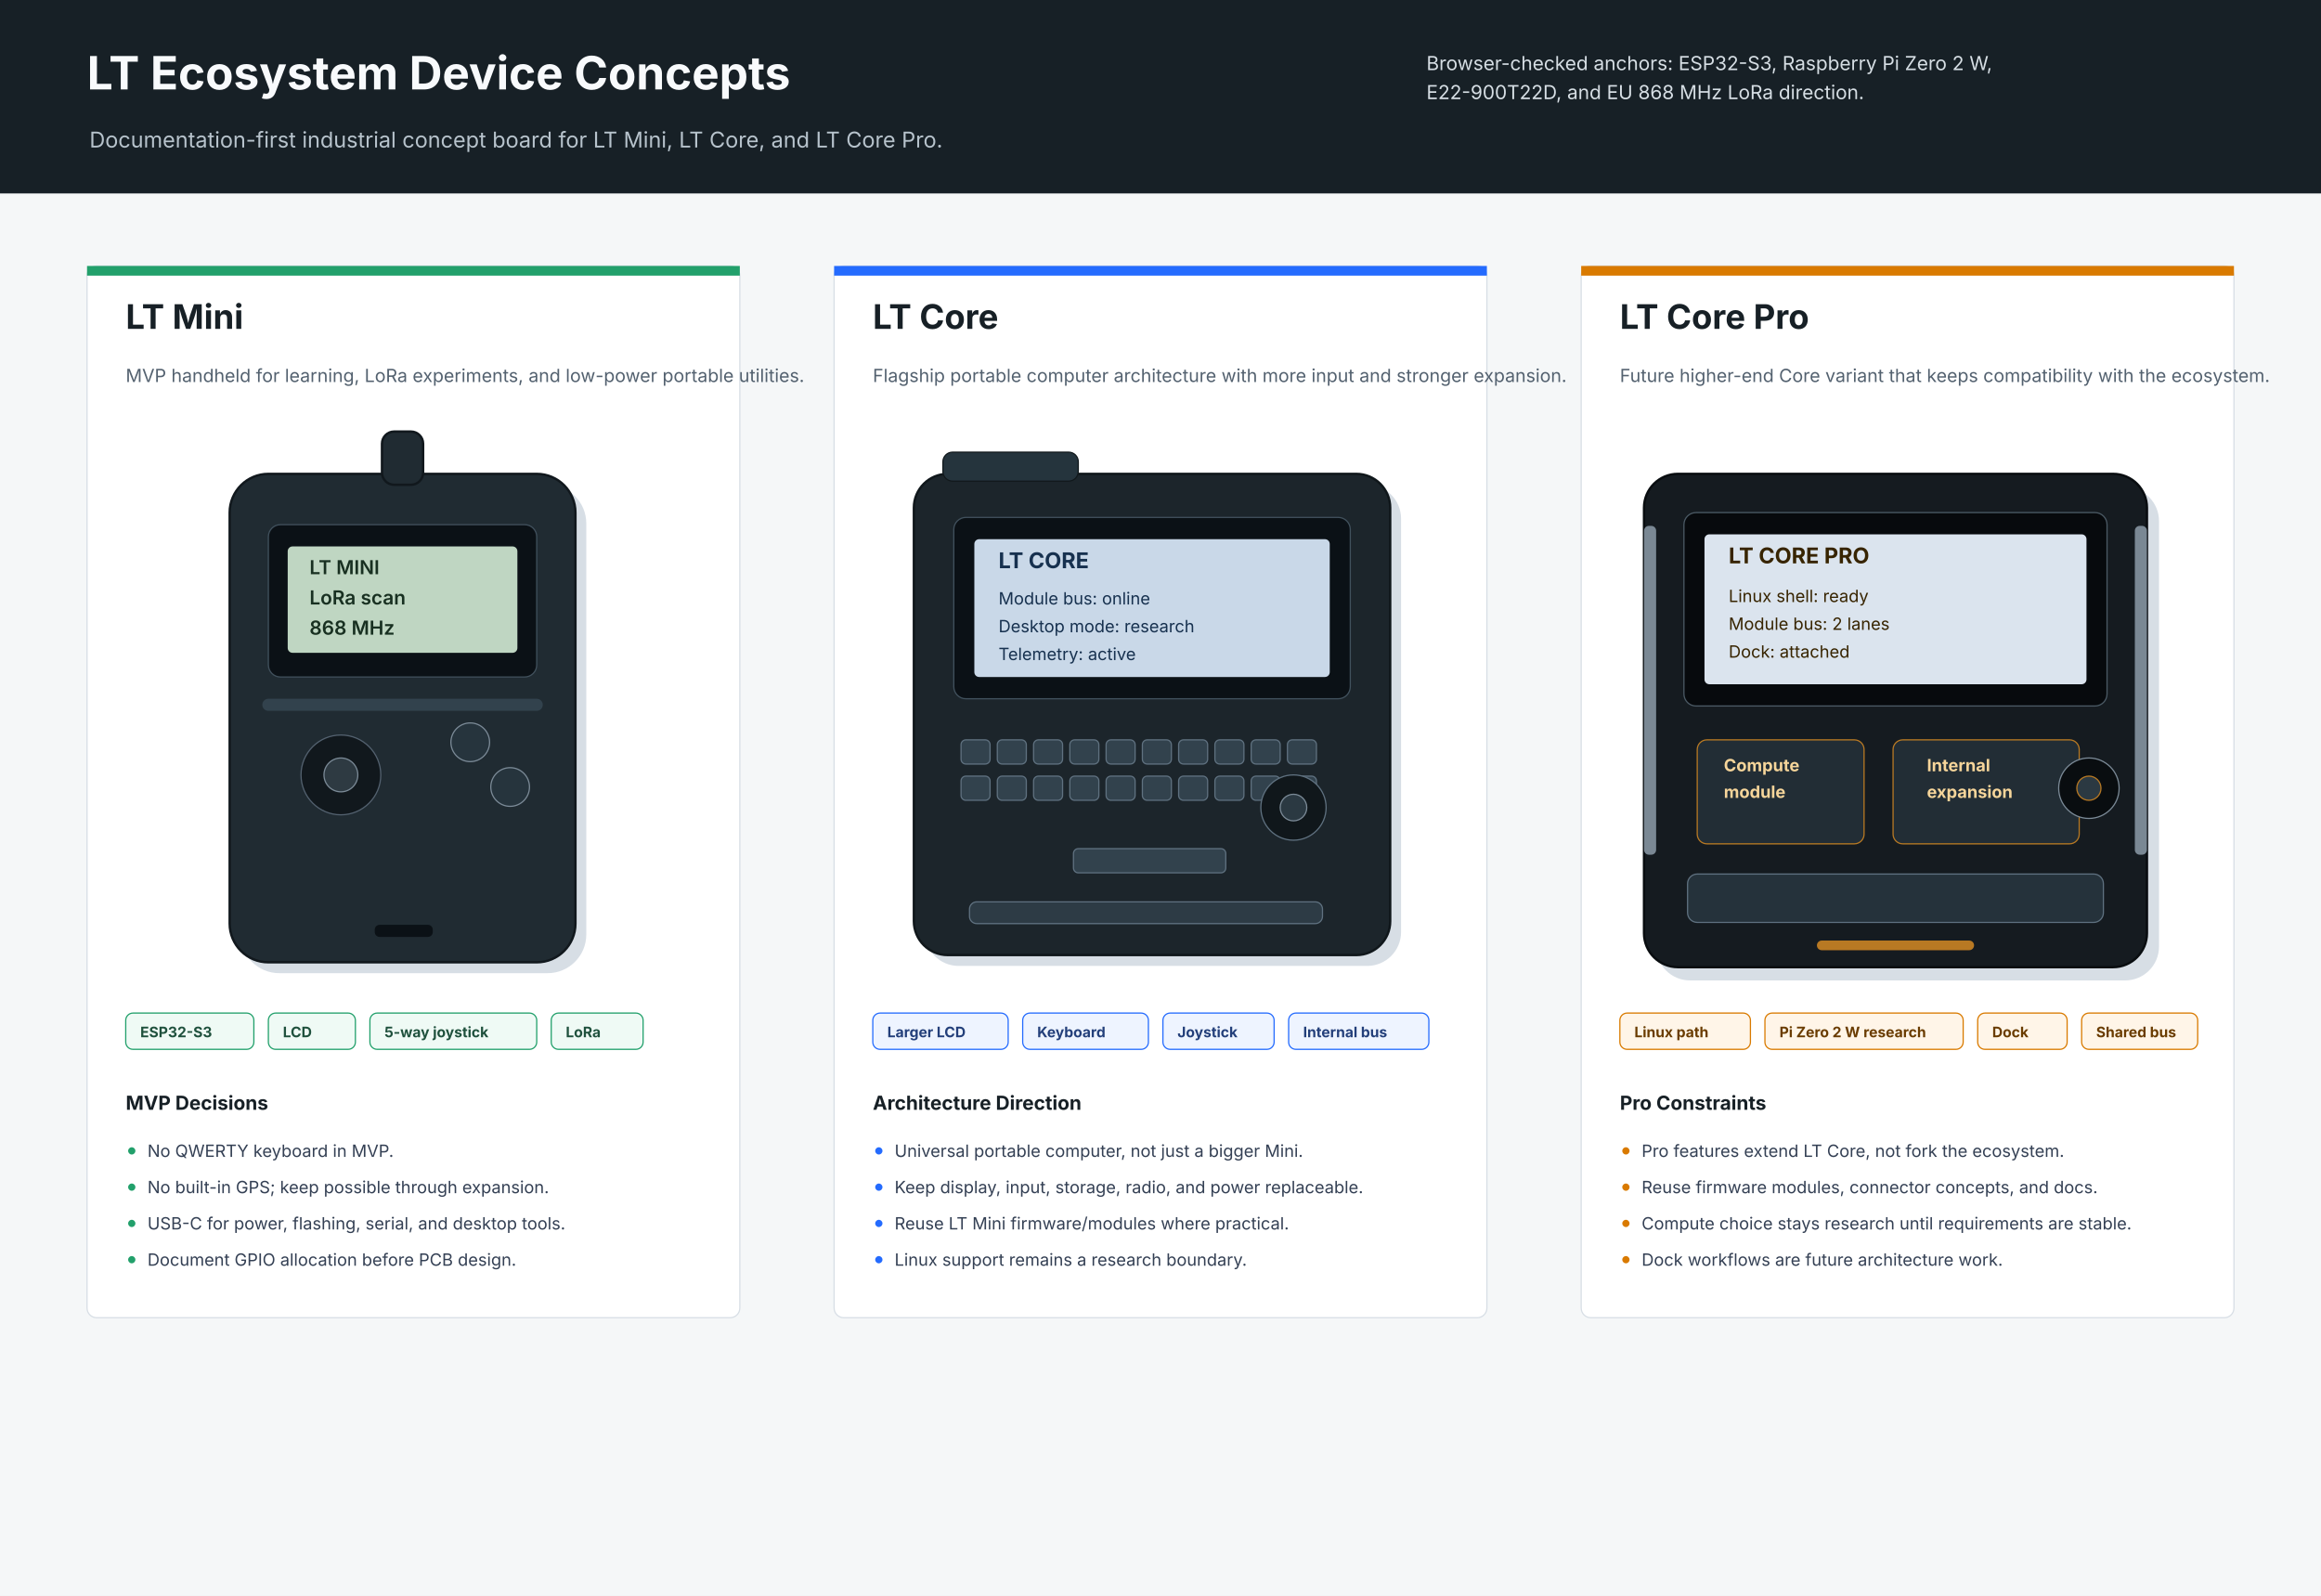
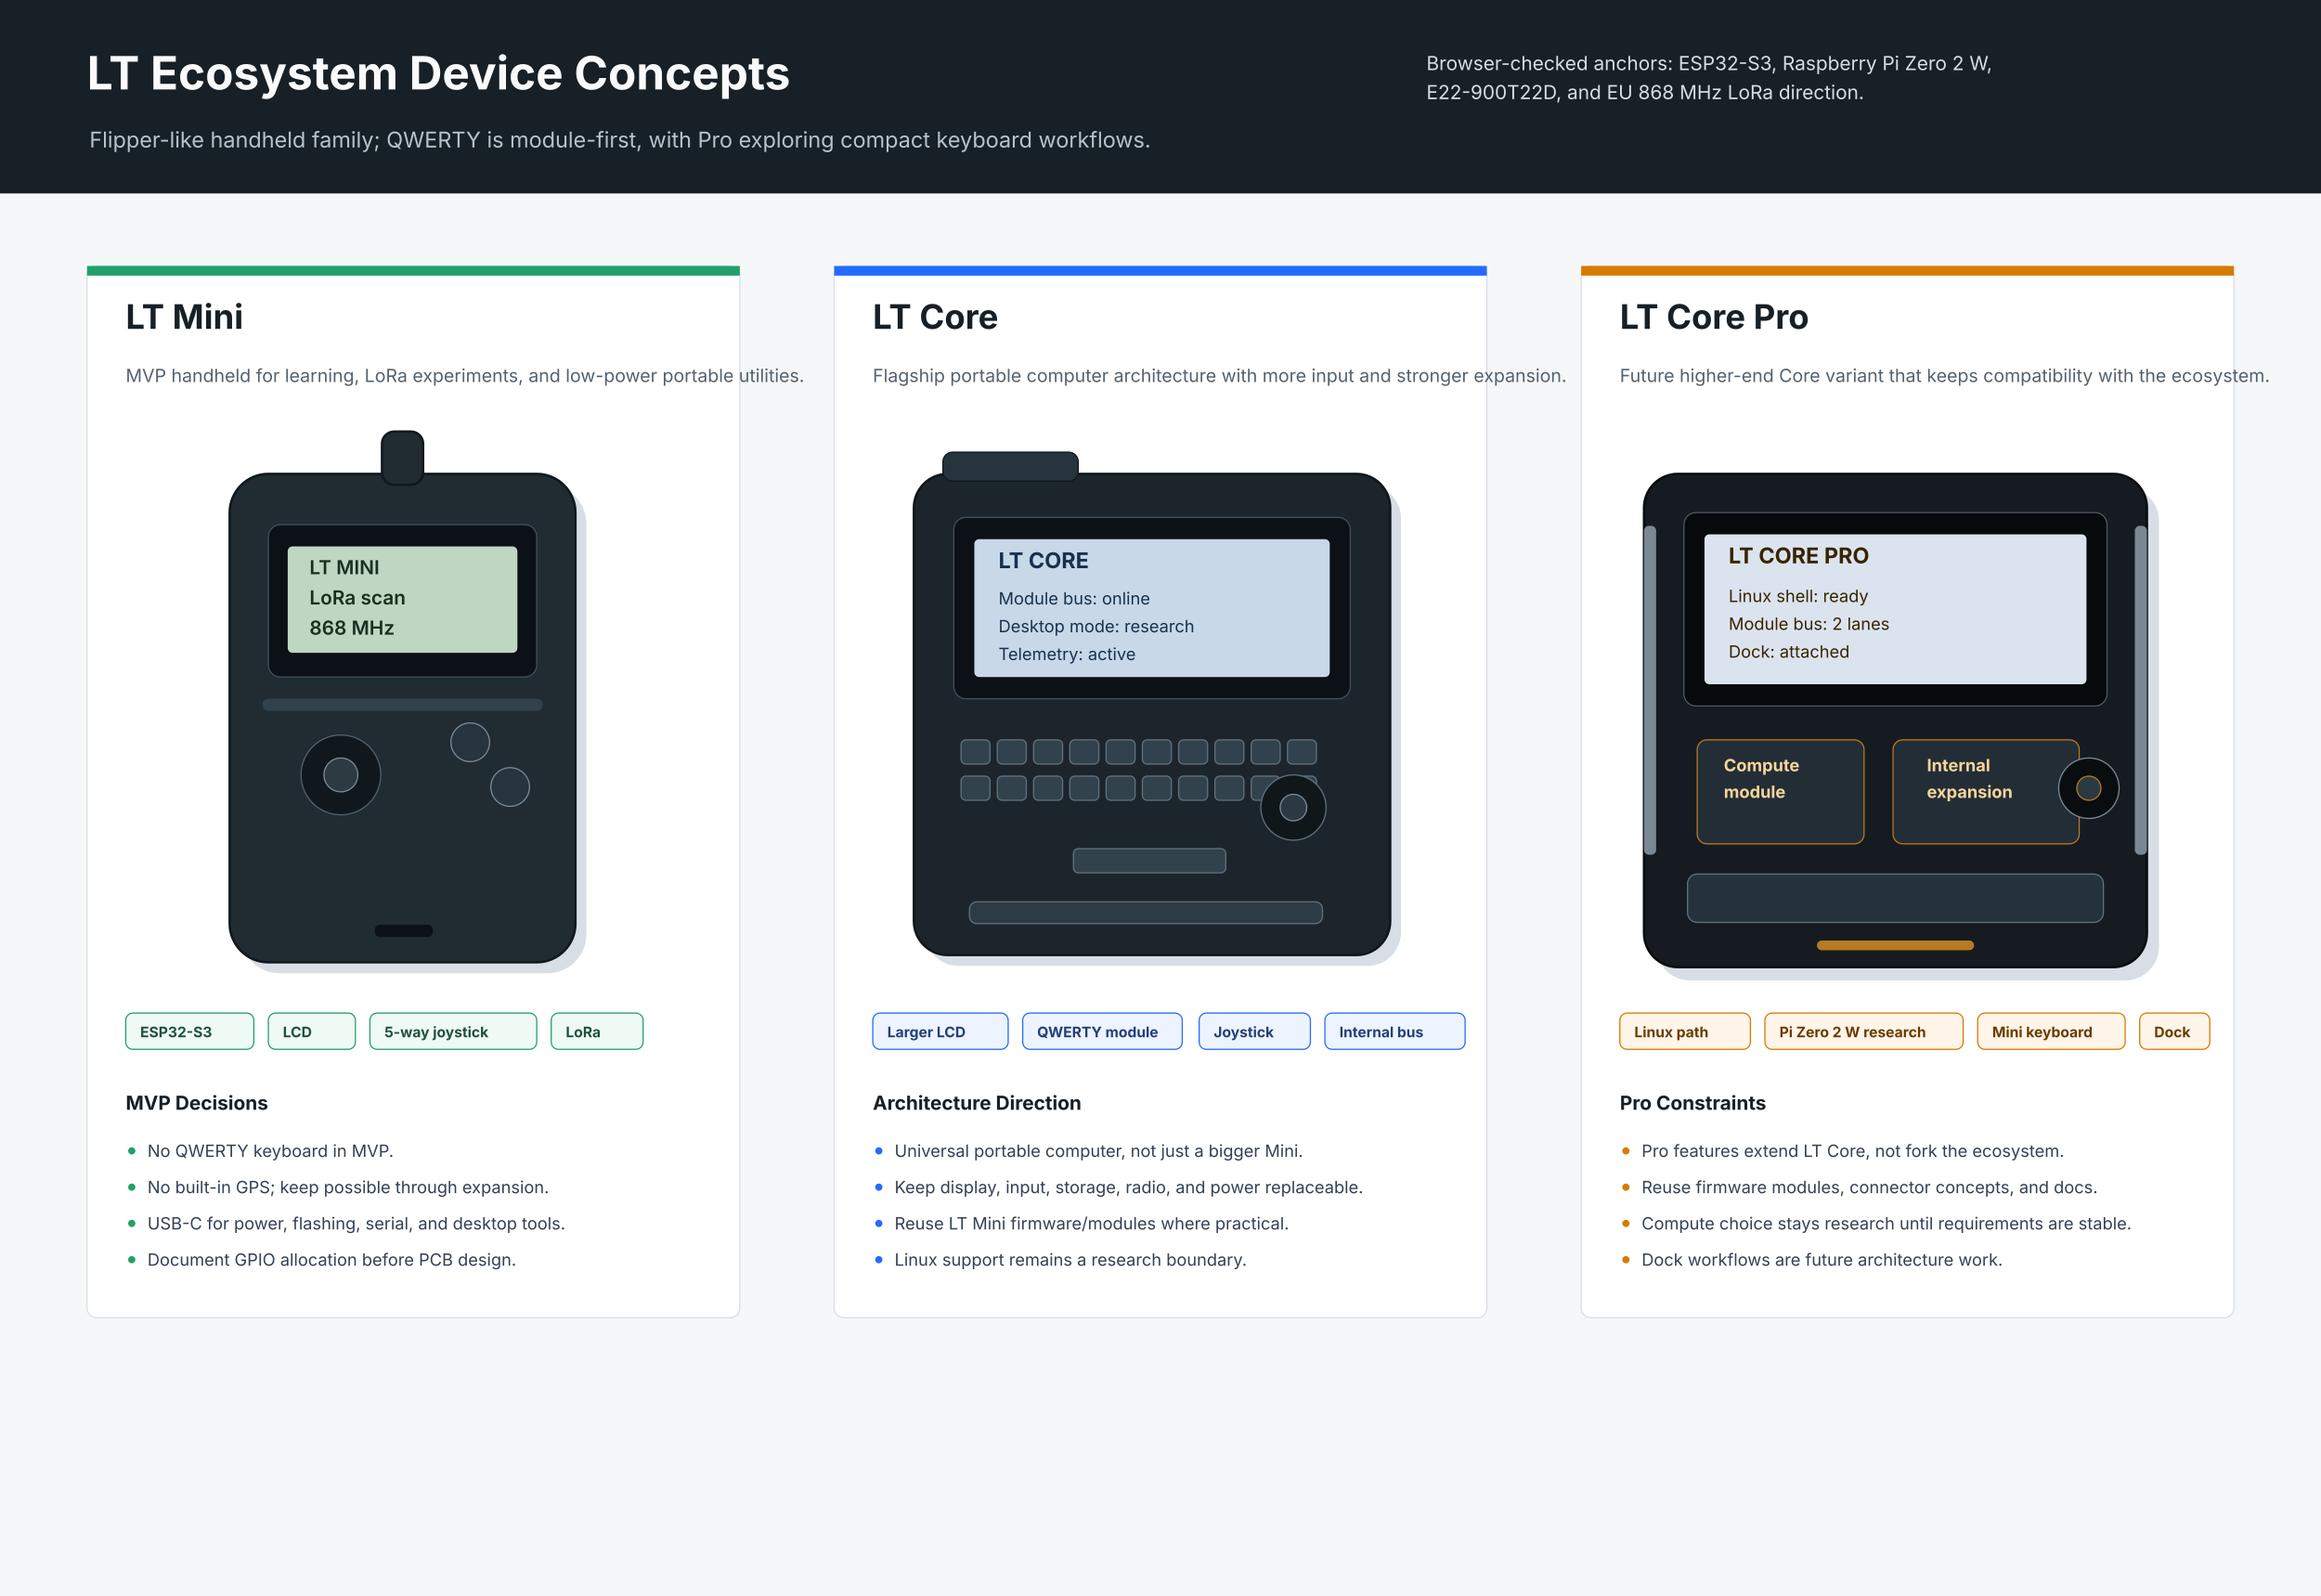
<svg xmlns="http://www.w3.org/2000/svg" width="1920" height="1320" viewBox="0 0 1920 1320" fill="none">
  <rect width="1920" height="1320" fill="#F5F7F8" />
  <rect width="1920" height="160" fill="#172026" />
  <text x="72" y="74" fill="#F8FAFC" font-family="Inter, Arial, sans-serif" font-size="38" font-weight="700">LT Ecosystem Device Concepts</text>
-   <text x="74" y="122" fill="#B7C3CC" font-family="Inter, Arial, sans-serif" font-size="18">Documentation-first industrial concept board for LT Mini, LT Core, and LT Core Pro.</text>
+   <text x="74" y="122" fill="#B7C3CC" font-family="Inter, Arial, sans-serif" font-size="18">Flipper-like handheld family; QWERTY is module-first, with Pro exploring compact keyboard workflows.</text>
  <text x="1180" y="58" fill="#D6DEE4" font-family="Inter, Arial, sans-serif" font-size="16">Browser-checked anchors: ESP32-S3, Raspberry Pi Zero 2 W,</text>
  <text x="1180" y="82" fill="#D6DEE4" font-family="Inter, Arial, sans-serif" font-size="16">E22-900T22D, and EU 868 MHz LoRa direction.</text>
  <g id="lt-mini-section">
    <rect x="72" y="220" width="540" height="870" rx="8" fill="#FFFFFF" stroke="#D7DEE5" />
    <rect x="72" y="220" width="540" height="8" fill="#22A06B" />
    <text x="104" y="272" fill="#172026" font-family="Inter, Arial, sans-serif" font-size="28" font-weight="700">LT Mini</text>
    <text x="104" y="316" fill="#53616F" font-family="Inter, Arial, sans-serif" font-size="15">MVP handheld for learning, LoRa experiments, and low-power portable utilities.</text>
    <rect x="199" y="401" width="286" height="404" rx="32" fill="#D7DEE5" />
    <rect x="190" y="392" width="286" height="404" rx="32" fill="#202B32" stroke="#11181D" stroke-width="2" />
    <rect x="316" y="357" width="34" height="44" rx="10" fill="#202B32" stroke="#11181D" stroke-width="2" />
    <rect x="222" y="434" width="222" height="126" rx="10" fill="#0B1116" stroke="#41515D" />
    <rect x="238" y="452" width="190" height="88" rx="4" fill="#BFD6C2" />
    <text x="256" y="475" fill="#183021" font-family="Inter, Arial, sans-serif" font-size="16" font-weight="600">LT MINI</text>
    <text x="256" y="500" fill="#183021" font-family="Inter, Arial, sans-serif" font-size="16" font-weight="600">LoRa scan</text>
    <text x="256" y="525" fill="#183021" font-family="Inter, Arial, sans-serif" font-size="16" font-weight="600">868 MHz</text>
    <circle cx="282" cy="641" r="33" fill="#11181D" stroke="#53616F" />
    <circle cx="282" cy="641" r="14" fill="#2E3A42" stroke="#7B8A97" />
    <circle cx="389" cy="614" r="16" fill="#26343D" stroke="#7B8A97" />
    <circle cx="422" cy="651" r="16" fill="#26343D" stroke="#7B8A97" />
    <rect x="310" y="765" width="48" height="10" rx="4" fill="#0B1116" />
    <rect x="217" y="578" width="232" height="10" rx="5" fill="#32424D" />
    <g font-family="Inter, Arial, sans-serif" font-size="12" font-weight="700">
      <rect x="104" y="838" width="106" height="30" rx="6" fill="#EFFAF5" stroke="#22A06B" />
      <text x="116" y="858" fill="#1F513D">ESP32-S3</text>
      <rect x="222" y="838" width="72" height="30" rx="6" fill="#EFFAF5" stroke="#22A06B" />
      <text x="234" y="858" fill="#1F513D">LCD</text>
      <rect x="306" y="838" width="138" height="30" rx="6" fill="#EFFAF5" stroke="#22A06B" />
      <text x="318" y="858" fill="#1F513D">5-way joystick</text>
      <rect x="456" y="838" width="76" height="30" rx="6" fill="#EFFAF5" stroke="#22A06B" />
      <text x="468" y="858" fill="#1F513D">LoRa</text>
    </g>
    <text x="104" y="918" fill="#172026" font-family="Inter, Arial, sans-serif" font-size="16" font-weight="700">MVP Decisions</text>
    <g fill="#344054" font-family="Inter, Arial, sans-serif" font-size="14">
      <circle cx="109" cy="952" r="3" fill="#22A06B" />
      <text x="122" y="957">No QWERTY keyboard in MVP.</text>
      <circle cx="109" cy="982" r="3" fill="#22A06B" />
      <text x="122" y="987">No built-in GPS; keep possible through expansion.</text>
      <circle cx="109" cy="1012" r="3" fill="#22A06B" />
      <text x="122" y="1017">USB-C for power, flashing, serial, and desktop tools.</text>
      <circle cx="109" cy="1042" r="3" fill="#22A06B" />
      <text x="122" y="1047">Document GPIO allocation before PCB design.</text>
    </g>
  </g>
  <g id="lt-core-section">
    <rect x="690" y="220" width="540" height="870" rx="8" fill="#FFFFFF" stroke="#D7DEE5" />
    <rect x="690" y="220" width="540" height="8" fill="#246BFE" />
    <text x="722" y="272" fill="#172026" font-family="Inter, Arial, sans-serif" font-size="28" font-weight="700">LT Core</text>
    <text x="722" y="316" fill="#53616F" font-family="Inter, Arial, sans-serif" font-size="15">Flagship portable computer architecture with more input and stronger expansion.</text>
    <rect x="765" y="401" width="394" height="398" rx="28" fill="#D7DEE5" />
    <rect x="756" y="392" width="394" height="398" rx="28" fill="#1C252B" stroke="#10171B" stroke-width="2" />
    <rect x="780" y="374" width="112" height="24" rx="8" fill="#25343D" stroke="#10171B" />
    <rect x="789" y="428" width="328" height="150" rx="10" fill="#0B1116" stroke="#41515D" />
    <rect x="806" y="446" width="294" height="114" rx="4" fill="#C9D8E8" />
    <text x="826" y="470" fill="#17314F" font-family="Inter, Arial, sans-serif" font-size="18" font-weight="700">LT CORE</text>
    <text x="826" y="500" fill="#17314F" font-family="Inter, Arial, sans-serif" font-size="14">Module bus: online</text>
    <text x="826" y="523" fill="#17314F" font-family="Inter, Arial, sans-serif" font-size="14">Desktop mode: research</text>
    <text x="826" y="546" fill="#17314F" font-family="Inter, Arial, sans-serif" font-size="14">Telemetry: active</text>
    <g fill="#32424D" stroke="#5F7180">
      <rect x="795" y="612" width="24" height="20" rx="4" />
      <rect x="825" y="612" width="24" height="20" rx="4" />
      <rect x="855" y="612" width="24" height="20" rx="4" />
      <rect x="885" y="612" width="24" height="20" rx="4" />
      <rect x="915" y="612" width="24" height="20" rx="4" />
      <rect x="945" y="612" width="24" height="20" rx="4" />
      <rect x="975" y="612" width="24" height="20" rx="4" />
      <rect x="1005" y="612" width="24" height="20" rx="4" />
      <rect x="1035" y="612" width="24" height="20" rx="4" />
      <rect x="1065" y="612" width="24" height="20" rx="4" />
      <rect x="795" y="642" width="24" height="20" rx="4" />
      <rect x="825" y="642" width="24" height="20" rx="4" />
      <rect x="855" y="642" width="24" height="20" rx="4" />
      <rect x="885" y="642" width="24" height="20" rx="4" />
      <rect x="915" y="642" width="24" height="20" rx="4" />
      <rect x="945" y="642" width="24" height="20" rx="4" />
      <rect x="975" y="642" width="24" height="20" rx="4" />
      <rect x="1005" y="642" width="24" height="20" rx="4" />
      <rect x="1035" y="642" width="24" height="20" rx="4" />
      <rect x="1065" y="642" width="24" height="20" rx="4" />
      <rect x="888" y="702" width="126" height="20" rx="4" />
    </g>
    <circle cx="1070" cy="668" r="27" fill="#10171B" stroke="#5F7180" />
    <circle cx="1070" cy="668" r="11" fill="#2B3942" stroke="#7B8A97" />
    <rect x="802" y="746" width="292" height="18" rx="6" fill="#2D3B45" stroke="#5F7180" />
    <g font-family="Inter, Arial, sans-serif" font-size="12" font-weight="700">
      <rect x="722" y="838" width="112" height="30" rx="6" fill="#EEF4FF" stroke="#246BFE" />
      <text x="734" y="858" fill="#233F7A">Larger LCD</text>
-       <rect x="846" y="838" width="104" height="30" rx="6" fill="#EEF4FF" stroke="#246BFE" />
-       <text x="858" y="858" fill="#233F7A">Keyboard</text>
-       <rect x="962" y="838" width="92" height="30" rx="6" fill="#EEF4FF" stroke="#246BFE" />
-       <text x="974" y="858" fill="#233F7A">Joystick</text>
-       <rect x="1066" y="838" width="116" height="30" rx="6" fill="#EEF4FF" stroke="#246BFE" />
-       <text x="1078" y="858" fill="#233F7A">Internal bus</text>
+       <rect x="846" y="838" width="132" height="30" rx="6" fill="#EEF4FF" stroke="#246BFE" />
+       <text x="858" y="858" fill="#233F7A">QWERTY module</text>
+       <rect x="992" y="838" width="92" height="30" rx="6" fill="#EEF4FF" stroke="#246BFE" />
+       <text x="1004" y="858" fill="#233F7A">Joystick</text>
+       <rect x="1096" y="838" width="116" height="30" rx="6" fill="#EEF4FF" stroke="#246BFE" />
+       <text x="1108" y="858" fill="#233F7A">Internal bus</text>
    </g>
    <text x="722" y="918" fill="#172026" font-family="Inter, Arial, sans-serif" font-size="16" font-weight="700">Architecture Direction</text>
    <g fill="#344054" font-family="Inter, Arial, sans-serif" font-size="14">
      <circle cx="727" cy="952" r="3" fill="#246BFE" />
      <text x="740" y="957">Universal portable computer, not just a bigger Mini.</text>
      <circle cx="727" cy="982" r="3" fill="#246BFE" />
      <text x="740" y="987">Keep display, input, storage, radio, and power replaceable.</text>
      <circle cx="727" cy="1012" r="3" fill="#246BFE" />
      <text x="740" y="1017">Reuse LT Mini firmware/modules where practical.</text>
      <circle cx="727" cy="1042" r="3" fill="#246BFE" />
      <text x="740" y="1047">Linux support remains a research boundary.</text>
    </g>
  </g>
  <g id="lt-core-pro-section">
    <rect x="1308" y="220" width="540" height="870" rx="8" fill="#FFFFFF" stroke="#D7DEE5" />
    <rect x="1308" y="220" width="540" height="8" fill="#D97A00" />
    <text x="1340" y="272" fill="#172026" font-family="Inter, Arial, sans-serif" font-size="28" font-weight="700">LT Core Pro</text>
    <text x="1340" y="316" fill="#53616F" font-family="Inter, Arial, sans-serif" font-size="15">Future higher-end Core variant that keeps compatibility with the ecosystem.</text>
    <rect x="1370" y="403" width="416" height="408" rx="28" fill="#D7DEE5" />
    <rect x="1360" y="392" width="416" height="408" rx="28" fill="#151B20" stroke="#090D10" stroke-width="2" />
    <rect x="1360" y="435" width="10" height="272" rx="4" fill="#7A8894" />
    <rect x="1766" y="435" width="10" height="272" rx="4" fill="#7A8894" />
    <rect x="1393" y="424" width="350" height="160" rx="10" fill="#070A0D" stroke="#4B5A65" />
    <rect x="1410" y="442" width="316" height="124" rx="4" fill="#DBE4EE" />
    <text x="1430" y="466" fill="#372400" font-family="Inter, Arial, sans-serif" font-size="18" font-weight="700">LT CORE PRO</text>
    <text x="1430" y="498" fill="#372400" font-family="Inter, Arial, sans-serif" font-size="14">Linux shell: ready</text>
    <text x="1430" y="521" fill="#372400" font-family="Inter, Arial, sans-serif" font-size="14">Module bus: 2 lanes</text>
    <text x="1430" y="544" fill="#372400" font-family="Inter, Arial, sans-serif" font-size="14">Dock: attached</text>
    <rect x="1404" y="612" width="138" height="86" rx="8" fill="#222D35" stroke="#B87923" />
    <text x="1426" y="638" fill="#F6D59A" font-family="Inter, Arial, sans-serif" font-size="14" font-weight="700">Compute</text>
    <text x="1426" y="660" fill="#F6D59A" font-family="Inter, Arial, sans-serif" font-size="14" font-weight="700">module</text>
    <rect x="1566" y="612" width="154" height="86" rx="8" fill="#222D35" stroke="#B87923" />
    <text x="1594" y="638" fill="#F6D59A" font-family="Inter, Arial, sans-serif" font-size="14" font-weight="700">Internal</text>
    <text x="1594" y="660" fill="#F6D59A" font-family="Inter, Arial, sans-serif" font-size="14" font-weight="700">expansion</text>
    <rect x="1396" y="723" width="344" height="40" rx="8" fill="#25323B" stroke="#5F7180" />
    <circle cx="1728" cy="652" r="25" fill="#090D10" stroke="#7B8A97" />
    <circle cx="1728" cy="652" r="10" fill="#2B3942" stroke="#B87923" />
    <rect x="1503" y="778" width="130" height="8" rx="4" fill="#B87923" />
    <g font-family="Inter, Arial, sans-serif" font-size="12" font-weight="700">
      <rect x="1340" y="838" width="108" height="30" rx="6" fill="#FFF5E8" stroke="#D97A00" />
      <text x="1352" y="858" fill="#6A3C00">Linux path</text>
      <rect x="1460" y="838" width="164" height="30" rx="6" fill="#FFF5E8" stroke="#D97A00" />
      <text x="1472" y="858" fill="#6A3C00">Pi Zero 2 W research</text>
-       <rect x="1636" y="838" width="74" height="30" rx="6" fill="#FFF5E8" stroke="#D97A00" />
-       <text x="1648" y="858" fill="#6A3C00">Dock</text>
-       <rect x="1722" y="838" width="96" height="30" rx="6" fill="#FFF5E8" stroke="#D97A00" />
-       <text x="1734" y="858" fill="#6A3C00">Shared bus</text>
+       <rect x="1636" y="838" width="122" height="30" rx="6" fill="#FFF5E8" stroke="#D97A00" />
+       <text x="1648" y="858" fill="#6A3C00">Mini keyboard</text>
+       <rect x="1770" y="838" width="58" height="30" rx="6" fill="#FFF5E8" stroke="#D97A00" />
+       <text x="1782" y="858" fill="#6A3C00">Dock</text>
    </g>
    <text x="1340" y="918" fill="#172026" font-family="Inter, Arial, sans-serif" font-size="16" font-weight="700">Pro Constraints</text>
    <g fill="#344054" font-family="Inter, Arial, sans-serif" font-size="14">
      <circle cx="1345" cy="952" r="3" fill="#D97A00" />
      <text x="1358" y="957">Pro features extend LT Core, not fork the ecosystem.</text>
      <circle cx="1345" cy="982" r="3" fill="#D97A00" />
      <text x="1358" y="987">Reuse firmware modules, connector concepts, and docs.</text>
      <circle cx="1345" cy="1012" r="3" fill="#D97A00" />
      <text x="1358" y="1017">Compute choice stays research until requirements are stable.</text>
      <circle cx="1345" cy="1042" r="3" fill="#D97A00" />
      <text x="1358" y="1047">Dock workflows are future architecture work.</text>
    </g>
  </g>
</svg>
